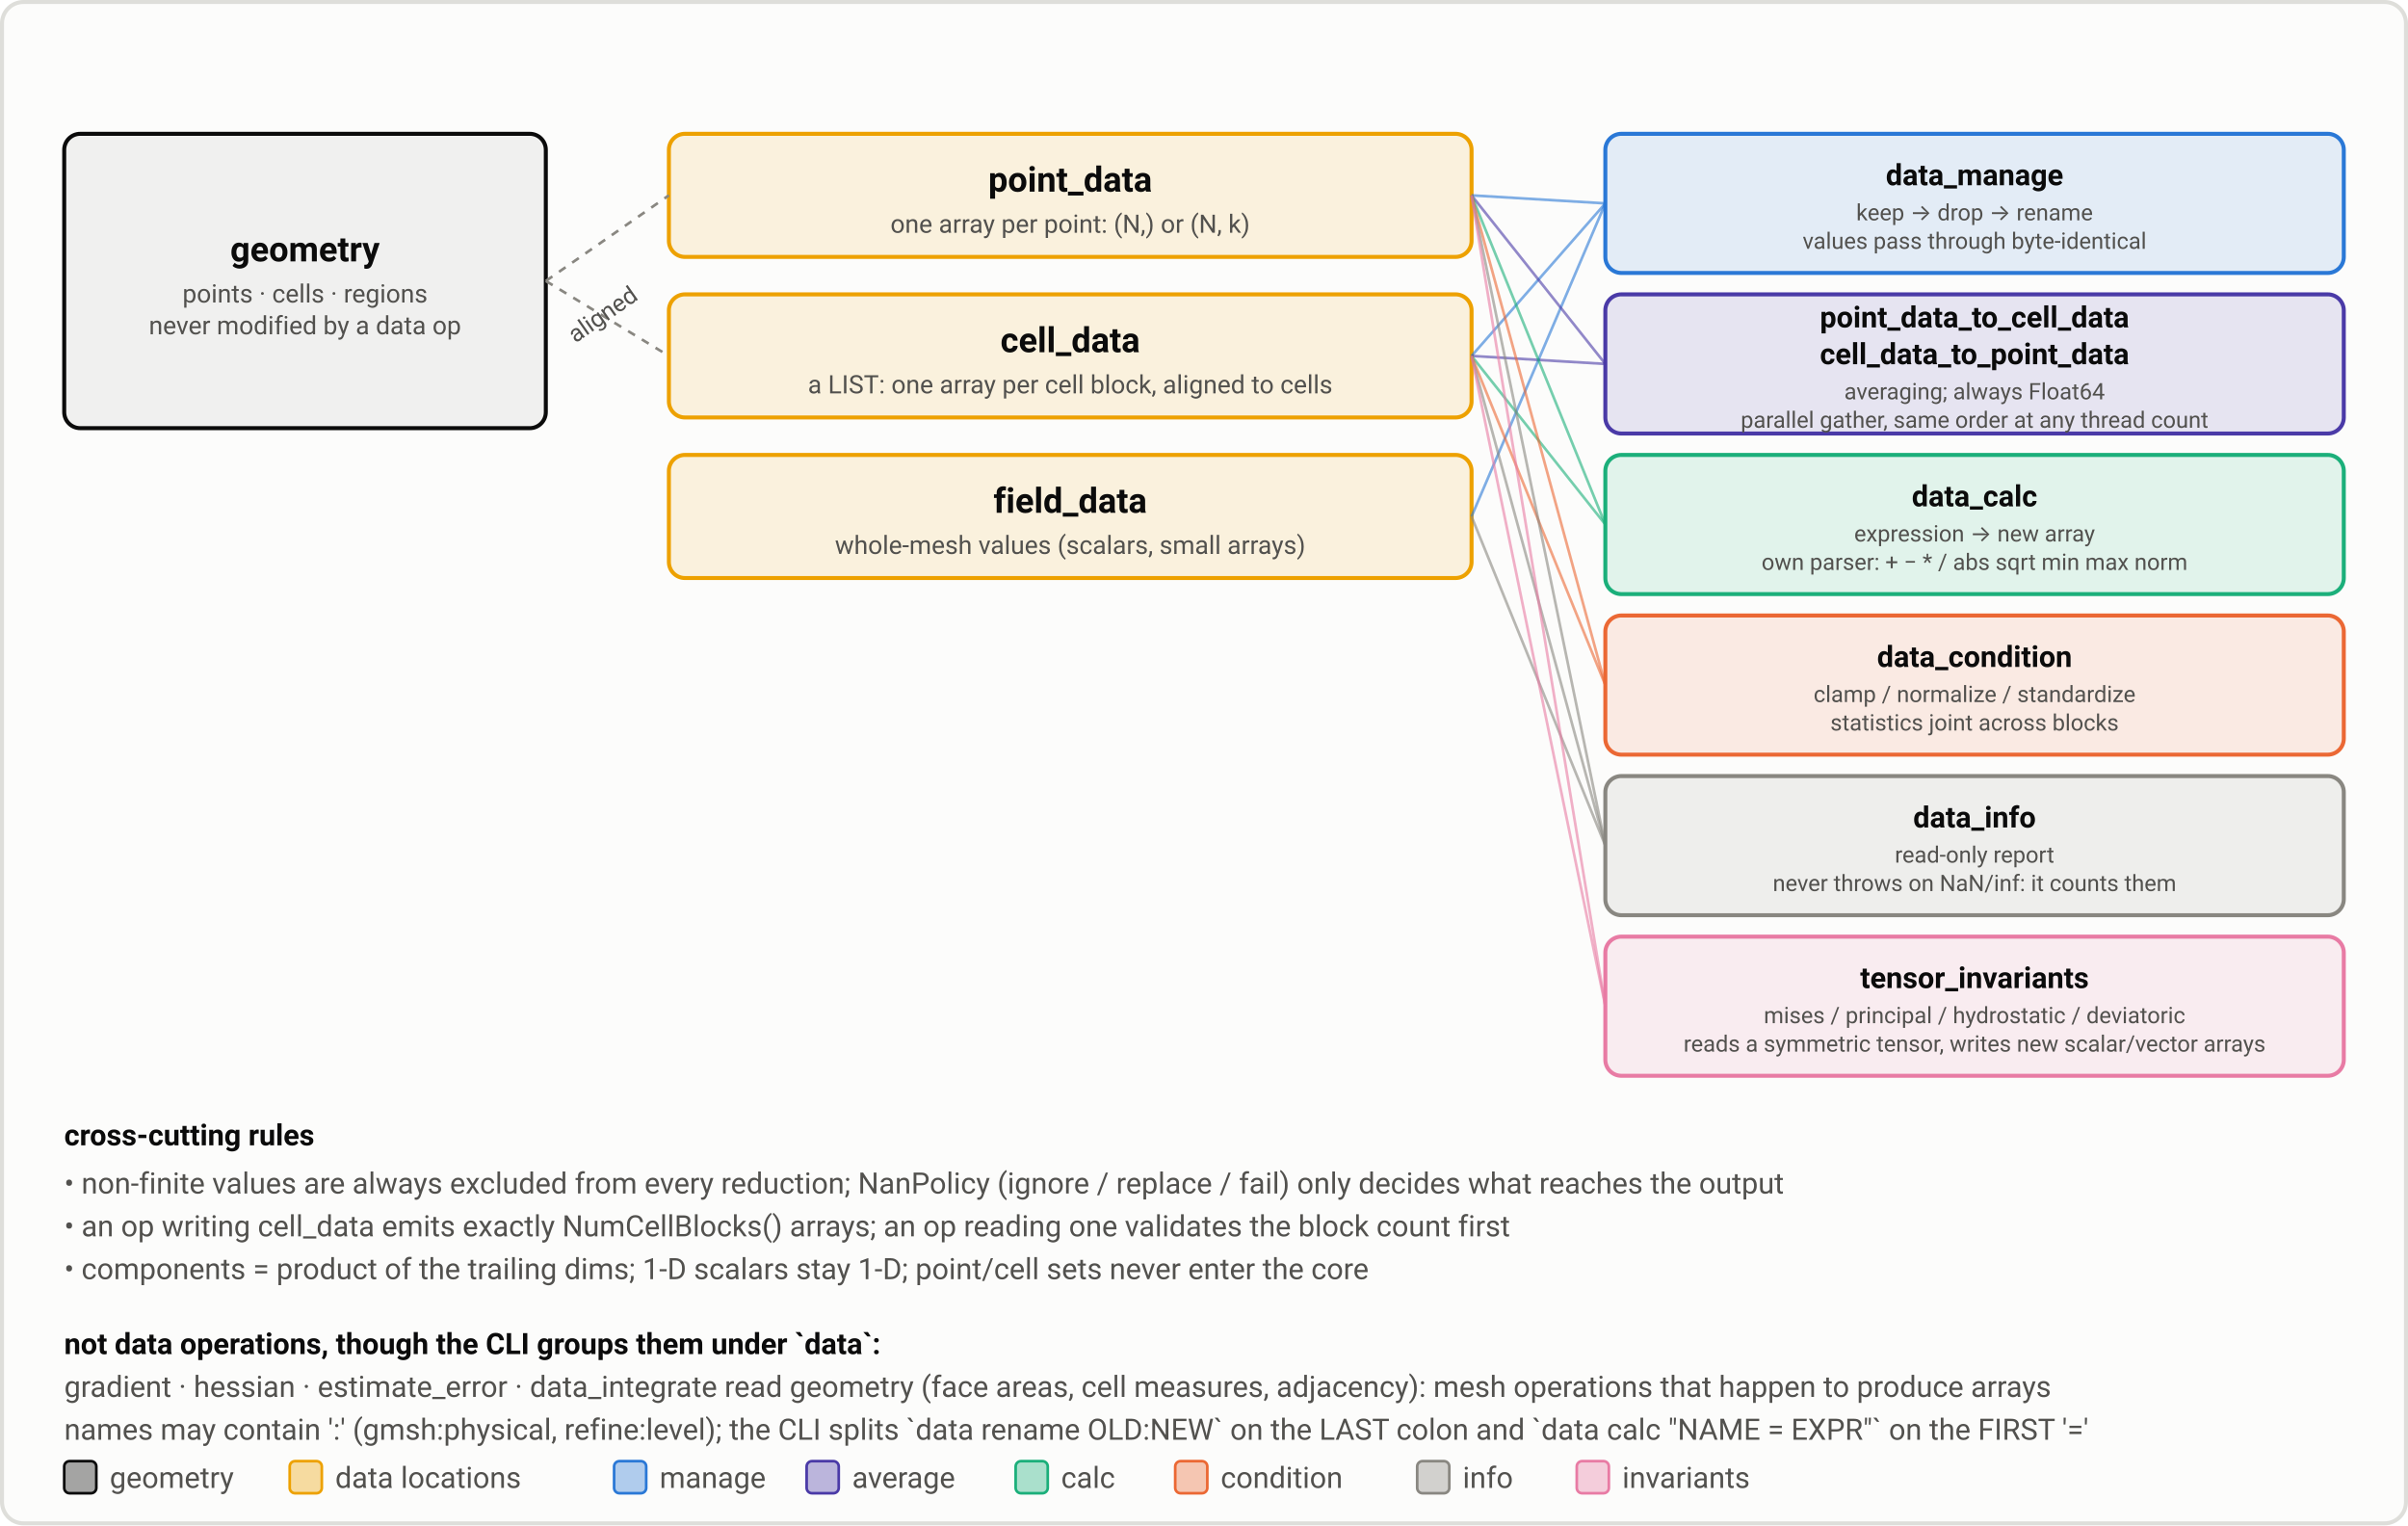
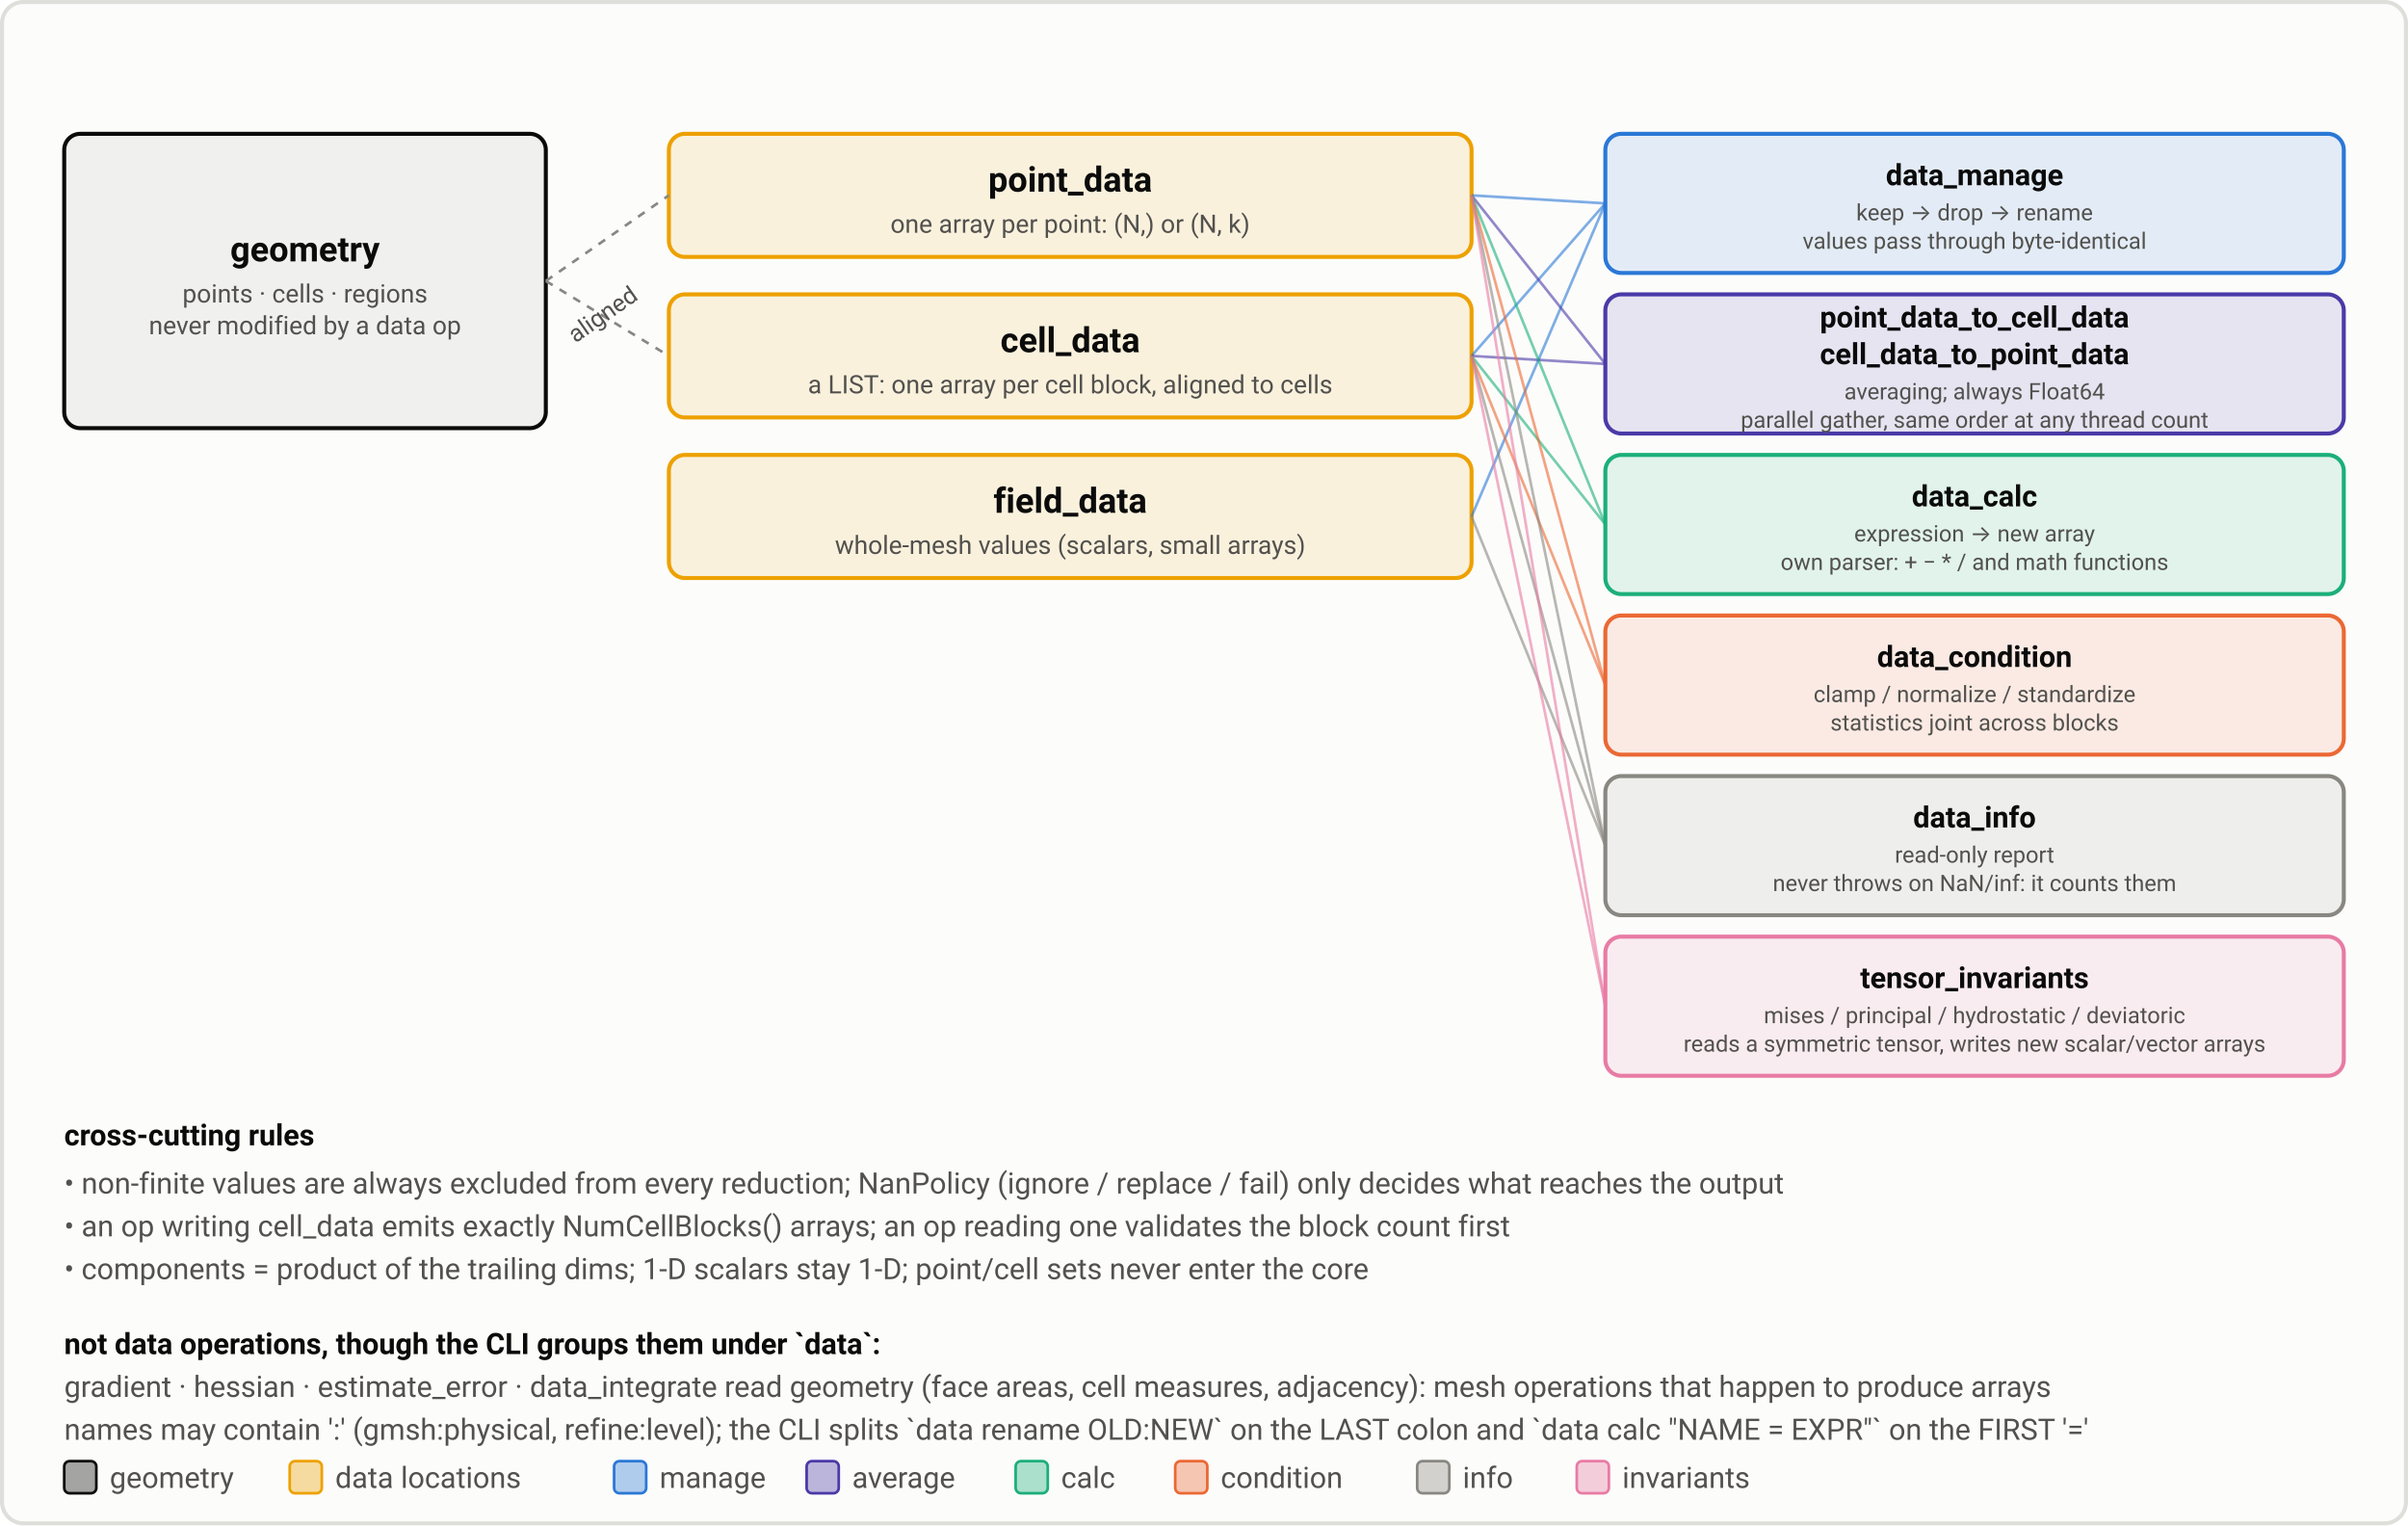
<svg xmlns="http://www.w3.org/2000/svg" viewBox="0 0 900 570" width="900" height="570" font-family="system-ui, -apple-system, 'Segoe UI', Roboto, sans-serif" role="img" aria-label="The three data locations, and the six data operations that act on them without ever touching geometry">
  <rect x="0.75" y="0.75" width="898.5" height="568.5" rx="8" fill="#fcfcfb" stroke="#dededa" stroke-width="1.5" />
  <rect x="24" y="50" width="180" height="110" rx="6" fill="#0b0b0b" fill-opacity="0.05" stroke="#0b0b0b" stroke-width="1.5" />
  <text x="114" y="97.67" font-family="system-ui, -apple-system, 'Segoe UI', Roboto, sans-serif" font-size="13" font-weight="600" text-anchor="middle" fill="#0b0b0b">geometry</text>
  <text x="114" y="113.05" font-family="system-ui, -apple-system, 'Segoe UI', Roboto, sans-serif" font-size="9.5" text-anchor="middle" fill="#52514e">points · cells · regions</text>
  <text x="114" y="124.92" font-family="system-ui, -apple-system, 'Segoe UI', Roboto, sans-serif" font-size="9.5" text-anchor="middle" fill="#52514e">never modified by a data op</text>
  <rect x="250" y="50" width="300" height="46" rx="6" fill="#eda100" fill-opacity="0.12" stroke="#eda100" stroke-width="1.5" />
  <text x="400" y="71.61" font-family="system-ui, -apple-system, 'Segoe UI', Roboto, sans-serif" font-size="13" font-weight="600" text-anchor="middle" fill="#0b0b0b">point_data</text>
  <text x="400" y="86.99" font-family="system-ui, -apple-system, 'Segoe UI', Roboto, sans-serif" font-size="9.5" text-anchor="middle" fill="#52514e">one array per point: (N,) or (N, k)</text>
  <rect x="250" y="110" width="300" height="46" rx="6" fill="#eda100" fill-opacity="0.12" stroke="#eda100" stroke-width="1.5" />
  <text x="400" y="131.61" font-family="system-ui, -apple-system, 'Segoe UI', Roboto, sans-serif" font-size="13" font-weight="600" text-anchor="middle" fill="#0b0b0b">cell_data</text>
  <text x="400" y="146.99" font-family="system-ui, -apple-system, 'Segoe UI', Roboto, sans-serif" font-size="9.5" text-anchor="middle" fill="#52514e">a LIST: one array per cell block, aligned to cells</text>
  <rect x="250" y="170" width="300" height="46" rx="6" fill="#eda100" fill-opacity="0.12" stroke="#eda100" stroke-width="1.5" />
  <text x="400" y="191.61" font-family="system-ui, -apple-system, 'Segoe UI', Roboto, sans-serif" font-size="13" font-weight="600" text-anchor="middle" fill="#0b0b0b">field_data</text>
  <text x="400" y="206.99" font-family="system-ui, -apple-system, 'Segoe UI', Roboto, sans-serif" font-size="9.5" text-anchor="middle" fill="#52514e">whole-mesh values (scalars, small arrays)</text>
  <line x1="204" y1="105" x2="250" y2="73" stroke="#898781" stroke-width="1" stroke-dasharray="3 3" />
  <line x1="204" y1="105" x2="250" y2="133" stroke="#898781" stroke-width="1" stroke-dasharray="3 3" />
  <text x="227" y="120" font-family="system-ui, -apple-system, 'Segoe UI', Roboto, sans-serif" font-size="9" text-anchor="middle" fill="#52514e" transform="rotate(-35 227 120)">aligned</text>
  <rect x="600" y="50" width="276" height="52" rx="6" fill="#2a78d6" fill-opacity="0.12" stroke="#2a78d6" stroke-width="1.5" />
  <text x="738" y="69.22" font-family="system-ui, -apple-system, 'Segoe UI', Roboto, sans-serif" font-size="11" font-weight="600" text-anchor="middle" fill="#0b0b0b">data_manage</text>
  <text x="738" y="82.35" font-family="system-ui, -apple-system, 'Segoe UI', Roboto, sans-serif" font-size="8.5" text-anchor="middle" fill="#52514e">keep → drop → rename</text>
  <text x="738" y="92.97" font-family="system-ui, -apple-system, 'Segoe UI', Roboto, sans-serif" font-size="8.5" text-anchor="middle" fill="#52514e">values pass through byte-identical</text>
  <line x1="550" y1="73" x2="600" y2="76" stroke="#2a78d6" stroke-width="1" opacity="0.6" />
  <line x1="550" y1="133" x2="600" y2="76" stroke="#2a78d6" stroke-width="1" opacity="0.6" />
  <line x1="550" y1="193" x2="600" y2="76" stroke="#2a78d6" stroke-width="1" opacity="0.6" />
  <rect x="600" y="110" width="276" height="52" rx="6" fill="#4a3aa7" fill-opacity="0.12" stroke="#4a3aa7" stroke-width="1.5" />
  <text x="738" y="122.35" font-family="system-ui, -apple-system, 'Segoe UI', Roboto, sans-serif" font-size="11" font-weight="600" text-anchor="middle" fill="#0b0b0b">point_data_to_cell_data</text>
  <text x="738" y="136.1" font-family="system-ui, -apple-system, 'Segoe UI', Roboto, sans-serif" font-size="11" font-weight="600" text-anchor="middle" fill="#0b0b0b">cell_data_to_point_data</text>
  <text x="738" y="149.22" font-family="system-ui, -apple-system, 'Segoe UI', Roboto, sans-serif" font-size="8.5" text-anchor="middle" fill="#52514e">averaging; always Float64</text>
  <text x="738" y="159.85" font-family="system-ui, -apple-system, 'Segoe UI', Roboto, sans-serif" font-size="8.5" text-anchor="middle" fill="#52514e">parallel gather, same order at any thread count</text>
  <line x1="550" y1="73" x2="600" y2="136" stroke="#4a3aa7" stroke-width="1" opacity="0.6" />
  <line x1="550" y1="133" x2="600" y2="136" stroke="#4a3aa7" stroke-width="1" opacity="0.6" />
  <rect x="600" y="170" width="276" height="52" rx="6" fill="#1baf7a" fill-opacity="0.12" stroke="#1baf7a" stroke-width="1.5" />
  <text x="738" y="189.22" font-family="system-ui, -apple-system, 'Segoe UI', Roboto, sans-serif" font-size="11" font-weight="600" text-anchor="middle" fill="#0b0b0b">data_calc</text>
  <text x="738" y="202.35" font-family="system-ui, -apple-system, 'Segoe UI', Roboto, sans-serif" font-size="8.5" text-anchor="middle" fill="#52514e">expression → new array</text>
-   <text x="738" y="212.97" font-family="system-ui, -apple-system, 'Segoe UI', Roboto, sans-serif" font-size="8.5" text-anchor="middle" fill="#52514e">own parser: + − * / abs sqrt min max norm</text>
+   <text x="738" y="212.97" font-family="system-ui, -apple-system, 'Segoe UI', Roboto, sans-serif" font-size="8.5" text-anchor="middle" fill="#52514e">own parser: + − * / and math functions</text>
  <line x1="550" y1="73" x2="600" y2="196" stroke="#1baf7a" stroke-width="1" opacity="0.6" />
  <line x1="550" y1="133" x2="600" y2="196" stroke="#1baf7a" stroke-width="1" opacity="0.6" />
  <rect x="600" y="230" width="276" height="52" rx="6" fill="#eb6834" fill-opacity="0.12" stroke="#eb6834" stroke-width="1.5" />
  <text x="738" y="249.22" font-family="system-ui, -apple-system, 'Segoe UI', Roboto, sans-serif" font-size="11" font-weight="600" text-anchor="middle" fill="#0b0b0b">data_condition</text>
  <text x="738" y="262.35" font-family="system-ui, -apple-system, 'Segoe UI', Roboto, sans-serif" font-size="8.5" text-anchor="middle" fill="#52514e">clamp / normalize / standardize</text>
  <text x="738" y="272.98" font-family="system-ui, -apple-system, 'Segoe UI', Roboto, sans-serif" font-size="8.5" text-anchor="middle" fill="#52514e">statistics joint across blocks</text>
  <line x1="550" y1="73" x2="600" y2="256" stroke="#eb6834" stroke-width="1" opacity="0.6" />
  <line x1="550" y1="133" x2="600" y2="256" stroke="#eb6834" stroke-width="1" opacity="0.6" />
  <rect x="600" y="290" width="276" height="52" rx="6" fill="#898781" fill-opacity="0.12" stroke="#898781" stroke-width="1.5" />
  <text x="738" y="309.23" font-family="system-ui, -apple-system, 'Segoe UI', Roboto, sans-serif" font-size="11" font-weight="600" text-anchor="middle" fill="#0b0b0b">data_info</text>
  <text x="738" y="322.35" font-family="system-ui, -apple-system, 'Segoe UI', Roboto, sans-serif" font-size="8.5" text-anchor="middle" fill="#52514e">read-only report</text>
  <text x="738" y="332.98" font-family="system-ui, -apple-system, 'Segoe UI', Roboto, sans-serif" font-size="8.5" text-anchor="middle" fill="#52514e">never throws on NaN/inf: it counts them</text>
  <line x1="550" y1="73" x2="600" y2="316" stroke="#898781" stroke-width="1" opacity="0.6" />
  <line x1="550" y1="133" x2="600" y2="316" stroke="#898781" stroke-width="1" opacity="0.6" />
  <line x1="550" y1="193" x2="600" y2="316" stroke="#898781" stroke-width="1" opacity="0.6" />
  <rect x="600" y="350" width="276" height="52" rx="6" fill="#e87ba4" fill-opacity="0.12" stroke="#e87ba4" stroke-width="1.5" />
  <text x="738" y="369.23" font-family="system-ui, -apple-system, 'Segoe UI', Roboto, sans-serif" font-size="11" font-weight="600" text-anchor="middle" fill="#0b0b0b">tensor_invariants</text>
  <text x="738" y="382.35" font-family="system-ui, -apple-system, 'Segoe UI', Roboto, sans-serif" font-size="8.5" text-anchor="middle" fill="#52514e">mises / principal / hydrostatic / deviatoric</text>
  <text x="738" y="392.98" font-family="system-ui, -apple-system, 'Segoe UI', Roboto, sans-serif" font-size="8.5" text-anchor="middle" fill="#52514e">reads a symmetric tensor, writes new scalar/vector arrays</text>
  <line x1="550" y1="73" x2="600" y2="376" stroke="#e87ba4" stroke-width="1" opacity="0.6" />
  <line x1="550" y1="133" x2="600" y2="376" stroke="#e87ba4" stroke-width="1" opacity="0.6" />
  <text x="24" y="428" font-family="system-ui, -apple-system, 'Segoe UI', Roboto, sans-serif" font-size="11" font-weight="700" fill="#0b0b0b">cross-cutting rules</text>
  <text x="24" y="446" font-family="system-ui, -apple-system, 'Segoe UI', Roboto, sans-serif" font-size="11" fill="#52514e">• non-finite values are always excluded from every reduction; NanPolicy (ignore / replace / fail) only decides what reaches the output</text>
  <text x="24" y="462" font-family="system-ui, -apple-system, 'Segoe UI', Roboto, sans-serif" font-size="11" fill="#52514e">• an op writing cell_data emits exactly NumCellBlocks() arrays; an op reading one validates the block count first</text>
  <text x="24" y="478" font-family="system-ui, -apple-system, 'Segoe UI', Roboto, sans-serif" font-size="11" fill="#52514e">• components = product of the trailing dims; 1-D scalars stay 1-D; point/cell sets never enter the core</text>
  <text x="24" y="506" font-family="system-ui, -apple-system, 'Segoe UI', Roboto, sans-serif" font-size="11" font-weight="700" fill="#0b0b0b">not data operations, though the CLI groups them under `data`:</text>
  <text x="24" y="522" font-family="system-ui, -apple-system, 'Segoe UI', Roboto, sans-serif" font-size="11" fill="#52514e">gradient · hessian · estimate_error · data_integrate read geometry (face areas, cell measures, adjacency): mesh operations that happen to produce arrays</text>
  <text x="24" y="538" font-family="system-ui, -apple-system, 'Segoe UI', Roboto, sans-serif" font-size="11" fill="#52514e">names may contain ':' (gmsh:physical, refine:level); the CLI splits `data rename OLD:NEW` on the LAST colon and `data calc "NAME = EXPR"` on the FIRST '='</text>
  <rect x="24" y="546" width="12" height="12" rx="2" fill="#0b0b0b" fill-opacity="0.36" stroke="#0b0b0b" stroke-width="1" />
  <text x="41" y="556" font-family="system-ui, -apple-system, 'Segoe UI', Roboto, sans-serif" font-size="11" fill="#52514e">geometry</text>
  <rect x="108.28" y="546" width="12" height="12" rx="2" fill="#eda100" fill-opacity="0.36" stroke="#eda100" stroke-width="1" />
  <text x="125.28" y="556" font-family="system-ui, -apple-system, 'Segoe UI', Roboto, sans-serif" font-size="11" fill="#52514e">data locations</text>
  <rect x="229.52" y="546" width="12" height="12" rx="2" fill="#2a78d6" fill-opacity="0.36" stroke="#2a78d6" stroke-width="1" />
  <text x="246.52" y="556" font-family="system-ui, -apple-system, 'Segoe UI', Roboto, sans-serif" font-size="11" fill="#52514e">manage</text>
  <rect x="301.48" y="546" width="12" height="12" rx="2" fill="#4a3aa7" fill-opacity="0.36" stroke="#4a3aa7" stroke-width="1" />
  <text x="318.48" y="556" font-family="system-ui, -apple-system, 'Segoe UI', Roboto, sans-serif" font-size="11" fill="#52514e">average</text>
  <rect x="379.6" y="546" width="12" height="12" rx="2" fill="#1baf7a" fill-opacity="0.36" stroke="#1baf7a" stroke-width="1" />
  <text x="396.6" y="556" font-family="system-ui, -apple-system, 'Segoe UI', Roboto, sans-serif" font-size="11" fill="#52514e">calc</text>
  <rect x="439.24" y="546" width="12" height="12" rx="2" fill="#eb6834" fill-opacity="0.36" stroke="#eb6834" stroke-width="1" />
  <text x="456.24" y="556" font-family="system-ui, -apple-system, 'Segoe UI', Roboto, sans-serif" font-size="11" fill="#52514e">condition</text>
  <rect x="529.68" y="546" width="12" height="12" rx="2" fill="#898781" fill-opacity="0.36" stroke="#898781" stroke-width="1" />
  <text x="546.68" y="556" font-family="system-ui, -apple-system, 'Segoe UI', Roboto, sans-serif" font-size="11" fill="#52514e">info</text>
  <rect x="589.32" y="546" width="12" height="12" rx="2" fill="#e87ba4" fill-opacity="0.36" stroke="#e87ba4" stroke-width="1" />
  <text x="606.32" y="556" font-family="system-ui, -apple-system, 'Segoe UI', Roboto, sans-serif" font-size="11" fill="#52514e">invariants</text>
</svg>
